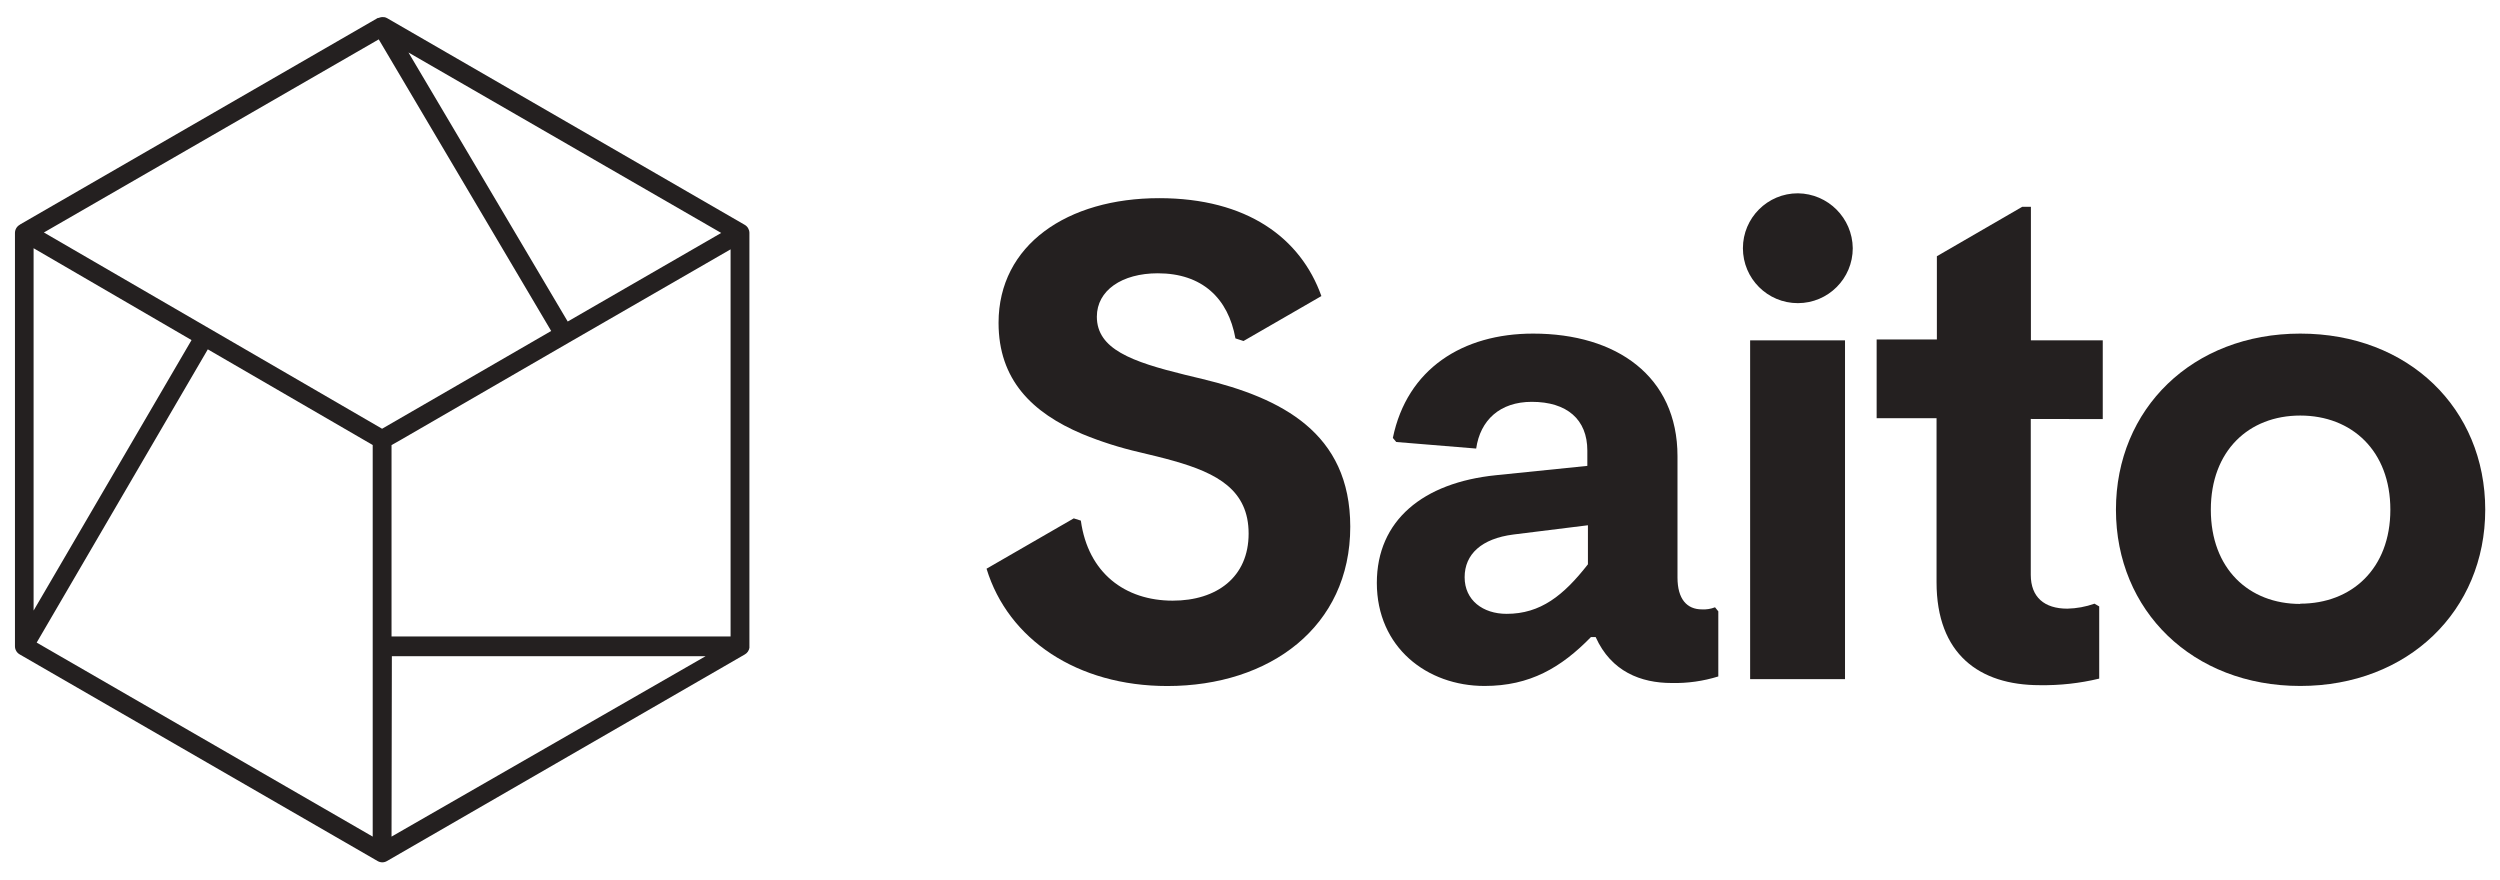
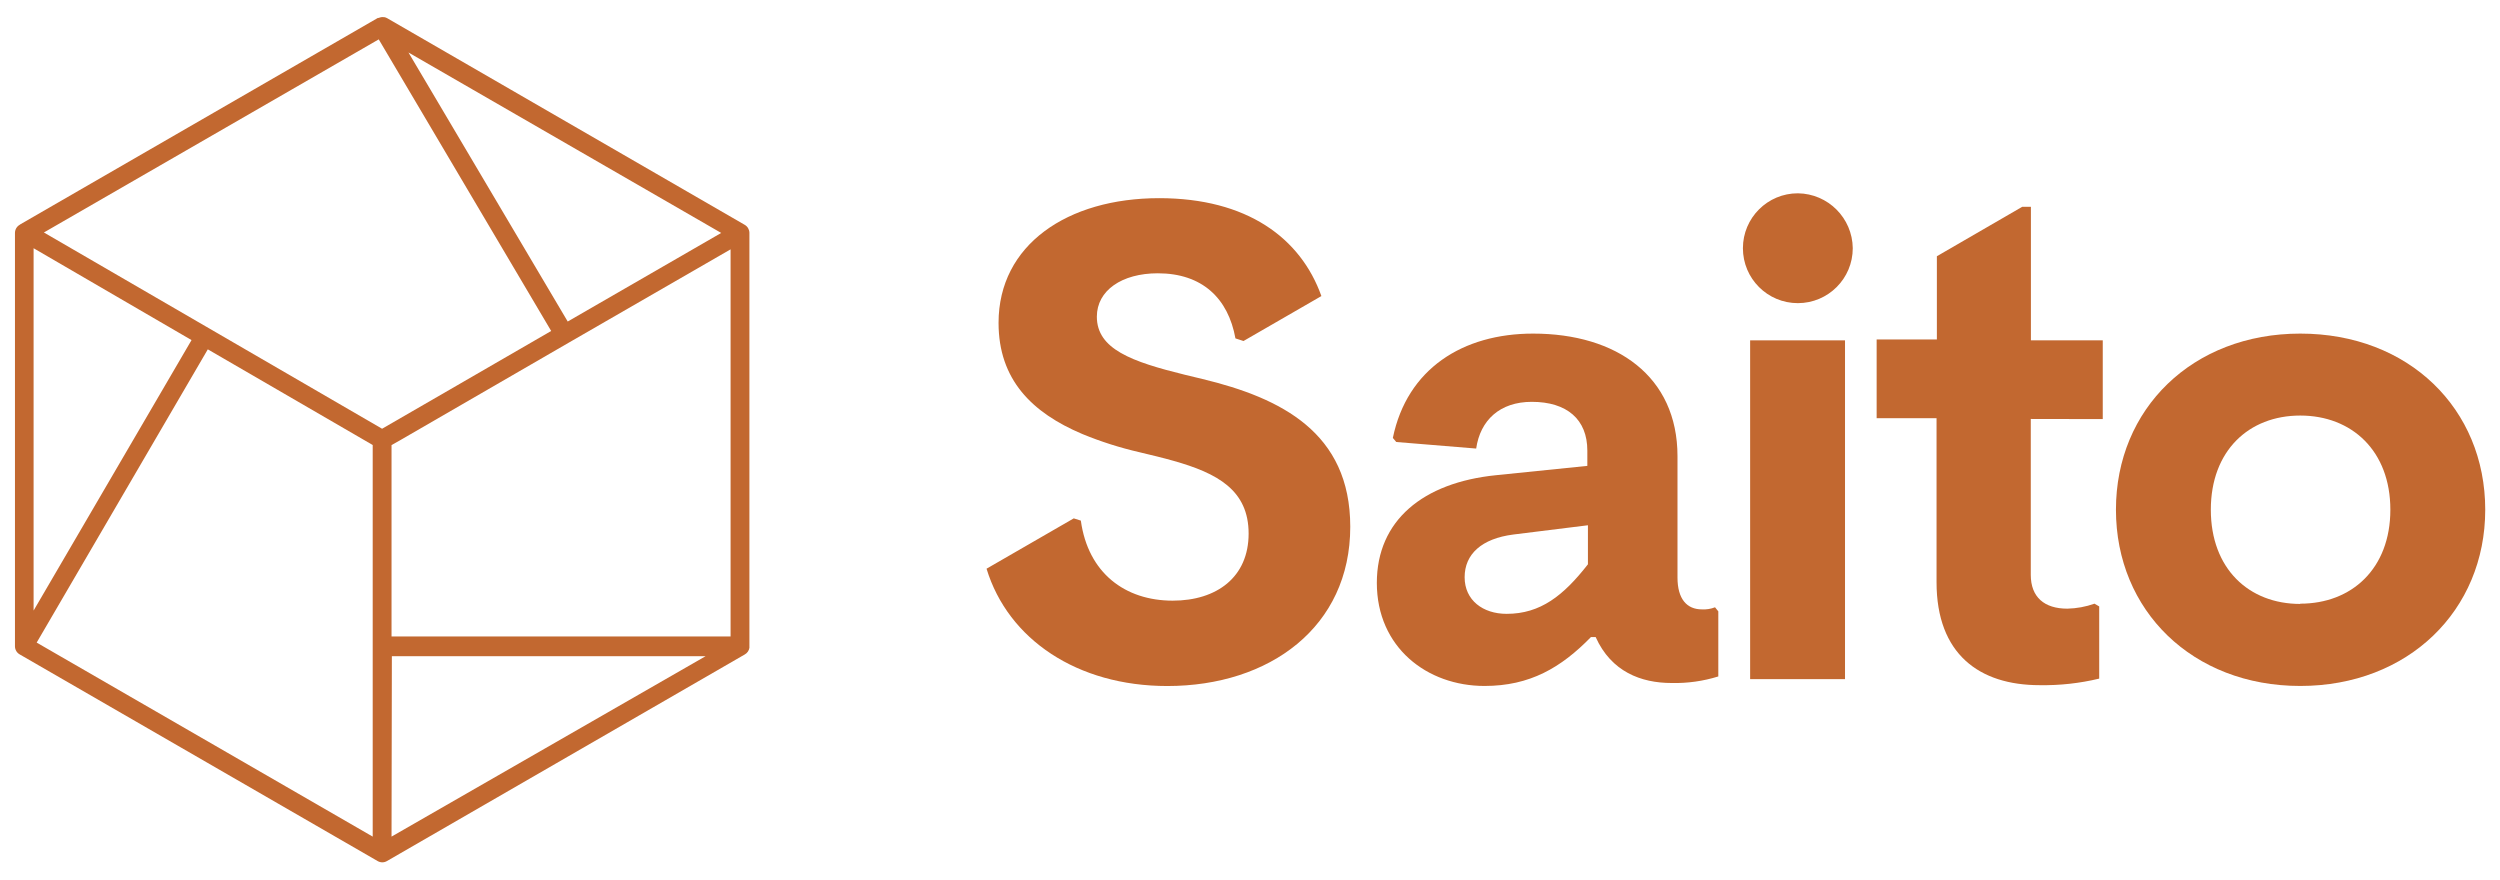
<svg xmlns="http://www.w3.org/2000/svg" id="Layer_1" data-name="Layer 1" viewBox="0 0 381 134">
-   <defs fill="#700f0f">
-     <style>.cls-1{fill:#242020;}</style>
+   <defs fill="#000000">
+     <style>.cls-1{fill:#c26830;}</style>
  </defs>
-   <path class="cls-1" d="M113.49,34.26,59,2.77h0a1.56,1.56,0,0,0-.39-.15h-.07a1.47,1.47,0,0,0-.82.11l-.07,0-.06,0L3.11,34.18h0L3,34.26a1.43,1.43,0,0,0-.72,1.24v63A1.42,1.42,0,0,0,3,99.73l54.54,31.49a1.45,1.45,0,0,0,.72.2,1.42,1.42,0,0,0,.72-.2l54.54-31.49a1.41,1.41,0,0,0,.69-1c0-.05,0-.1,0-.15s0-.08,0-.12v-63A1.43,1.43,0,0,0,113.49,34.26ZM56.8,127.5,5.59,97.93,31.67,53.24,56.8,67.82V127.5ZM5.12,37.83l24.07,14L5.12,93.05Zm54.55,30L61.14,67,86.72,52.2,111.34,38V97l-51.67,0ZM86.52,49,65.58,13.62,62.25,8,109.91,35.5ZM57.72,6,84,50.44l-15.56,9L58.23,65.34,6.69,35.43Zm2,94,47.82,0L59.67,127.5Z" fill="#700f0f" />
-   <path class="cls-1" d="M163.64,79l-13.29,7.67c3.29,10.79,13.84,17.88,27.55,17.88,15.59,0,27.88-9,27.88-24.27,0-14.36-10.53-19.62-22.52-22.52l-2.66-.64c-8.13-2-13.44-3.91-13.44-8.86,0-4,3.82-6.61,9.29-6.61,6.76,0,10.73,3.81,11.83,9.92l1.23.4,11.87-6.85c-3.16-8.87-11.36-14.92-24.72-14.92-14,0-24.48,7.12-24.48,19,0,8.64,5.06,13.69,12.78,16.95a55.53,55.53,0,0,0,8.7,2.77c1.81.43,3.56.85,5.18,1.31,6.66,1.88,11.45,4.45,11.45,11.09s-4.86,10.22-11.57,10.22c-7.27,0-12.9-4.22-14-12.2Z" fill="#700f0f" />
-   <path class="cls-1" d="M261.37,92.55a4.71,4.71,0,0,1-2,.32c-2.27,0-3.72-1.55-3.72-4.86V69.53c0-12.19-9.29-18.69-22-18.69-10.74,0-19.21,5.37-21.38,15.9l.52.62,12.18,1c.62-4.33,3.62-7.12,8.47-7.12,5.37,0,8.47,2.68,8.47,7.43V71L228,72.42c-11.15,1.13-18.17,6.91-18.17,16.41,0,9.82,7.64,15.71,16.41,15.71,6.92,0,11.67-2.79,16.22-7.45h.72c2.37,5.28,6.92,7,11.57,7a22.2,22.2,0,0,0,7.12-1V93.17ZM242,86c-3.72,4.76-7.22,7.55-12.39,7.55-3.61,0-6.4-2.07-6.4-5.58s2.58-5.89,7.43-6.51L242,80.05Z" fill="#700f0f" />
-   <rect class="cls-1" x="266.72" y="51.87" width="14.46" height="51.63" fill="#700f0f" />
-   <path class="cls-1" d="M274,29.46a8.37,8.37,0,1,0,8.36,8.36A8.46,8.46,0,0,0,274,29.46Z" fill="#700f0f" />
-   <path class="cls-1" d="M309.49,63.85V87.6c0,3.41,2.07,5.16,5.57,5.16A13.17,13.17,0,0,0,319.2,92l.72.42v11a36.12,36.12,0,0,1-9.08,1c-9.2,0-15.71-4.75-15.71-15.69v-25H286v-12h9.18V39.05l13-7.53h1.33V51.87h10.95v12Z" fill="#700f0f" />
-   <path class="cls-1" d="M350.56,50.84c-16.42,0-28.09,11.46-28.09,26.84s11.67,26.86,28.09,26.86,28.19-11.47,28.19-26.86S367.08,50.84,350.56,50.84Zm0,41.2c-7.85,0-13.63-5.38-13.63-14.36s5.78-14.35,13.63-14.35,13.73,5.37,13.73,14.35S358.4,92,350.56,92Z" fill="#700f0f" />
+   <path class="cls-1" d="M113.49,34.26,59,2.77h0a1.56,1.56,0,0,0-.39-.15h-.07a1.47,1.47,0,0,0-.82.11l-.07,0-.06,0L3.11,34.18h0L3,34.26a1.43,1.43,0,0,0-.72,1.24v63A1.42,1.42,0,0,0,3,99.73l54.54,31.49a1.45,1.45,0,0,0,.72.2,1.42,1.42,0,0,0,.72-.2l54.54-31.49a1.41,1.41,0,0,0,.69-1c0-.05,0-.1,0-.15s0-.08,0-.12v-63A1.43,1.43,0,0,0,113.49,34.26ZM56.8,127.5,5.59,97.93,31.67,53.24,56.8,67.82V127.5ZM5.12,37.83l24.07,14L5.12,93.05Zm54.55,30L61.14,67,86.72,52.2,111.34,38V97l-51.67,0ZM86.52,49,65.58,13.62,62.25,8,109.91,35.5ZM57.72,6,84,50.44l-15.56,9L58.23,65.34,6.69,35.43Zm2,94,47.82,0L59.67,127.5Z" fill="#000000" />
+   <path class="cls-1" d="M163.64,79l-13.29,7.67c3.29,10.79,13.84,17.88,27.55,17.88,15.59,0,27.88-9,27.88-24.27,0-14.36-10.53-19.62-22.52-22.52l-2.66-.64c-8.13-2-13.44-3.91-13.44-8.86,0-4,3.82-6.61,9.29-6.61,6.76,0,10.73,3.81,11.83,9.92l1.23.4,11.87-6.85c-3.16-8.87-11.36-14.92-24.72-14.92-14,0-24.48,7.12-24.48,19,0,8.64,5.06,13.69,12.78,16.95a55.53,55.53,0,0,0,8.7,2.77c1.81.43,3.56.85,5.18,1.31,6.66,1.88,11.45,4.45,11.45,11.09s-4.86,10.22-11.57,10.22c-7.27,0-12.9-4.22-14-12.2Z" fill="#000000" />
+   <path class="cls-1" d="M261.37,92.55a4.71,4.71,0,0,1-2,.32c-2.27,0-3.72-1.55-3.72-4.86V69.53c0-12.19-9.29-18.69-22-18.69-10.74,0-19.21,5.37-21.38,15.9l.52.62,12.18,1c.62-4.33,3.62-7.12,8.47-7.12,5.37,0,8.47,2.68,8.47,7.43V71L228,72.42c-11.15,1.13-18.17,6.91-18.17,16.41,0,9.82,7.64,15.71,16.41,15.71,6.92,0,11.67-2.79,16.22-7.45h.72c2.37,5.28,6.92,7,11.57,7a22.2,22.2,0,0,0,7.12-1V93.17ZM242,86c-3.72,4.76-7.22,7.55-12.39,7.55-3.61,0-6.4-2.07-6.4-5.58s2.58-5.89,7.43-6.51L242,80.05Z" fill="#000000" />
+   <rect class="cls-1" x="266.72" y="51.87" width="14.46" height="51.63" fill="#000000" />
+   <path class="cls-1" d="M274,29.46a8.37,8.37,0,1,0,8.36,8.36A8.46,8.46,0,0,0,274,29.46Z" fill="#000000" />
+   <path class="cls-1" d="M309.49,63.85V87.6c0,3.41,2.07,5.16,5.57,5.16A13.17,13.17,0,0,0,319.2,92l.72.42v11a36.12,36.12,0,0,1-9.08,1c-9.2,0-15.71-4.75-15.71-15.69v-25H286v-12h9.18V39.05l13-7.53h1.33V51.87h10.95v12Z" fill="#000000" />
+   <path class="cls-1" d="M350.56,50.84c-16.42,0-28.09,11.46-28.09,26.84s11.67,26.86,28.09,26.86,28.19-11.47,28.19-26.86S367.08,50.84,350.56,50.84Zm0,41.2c-7.85,0-13.63-5.38-13.63-14.36s5.78-14.35,13.63-14.35,13.73,5.37,13.73,14.35S358.4,92,350.56,92Z" fill="#000000" />
</svg>
